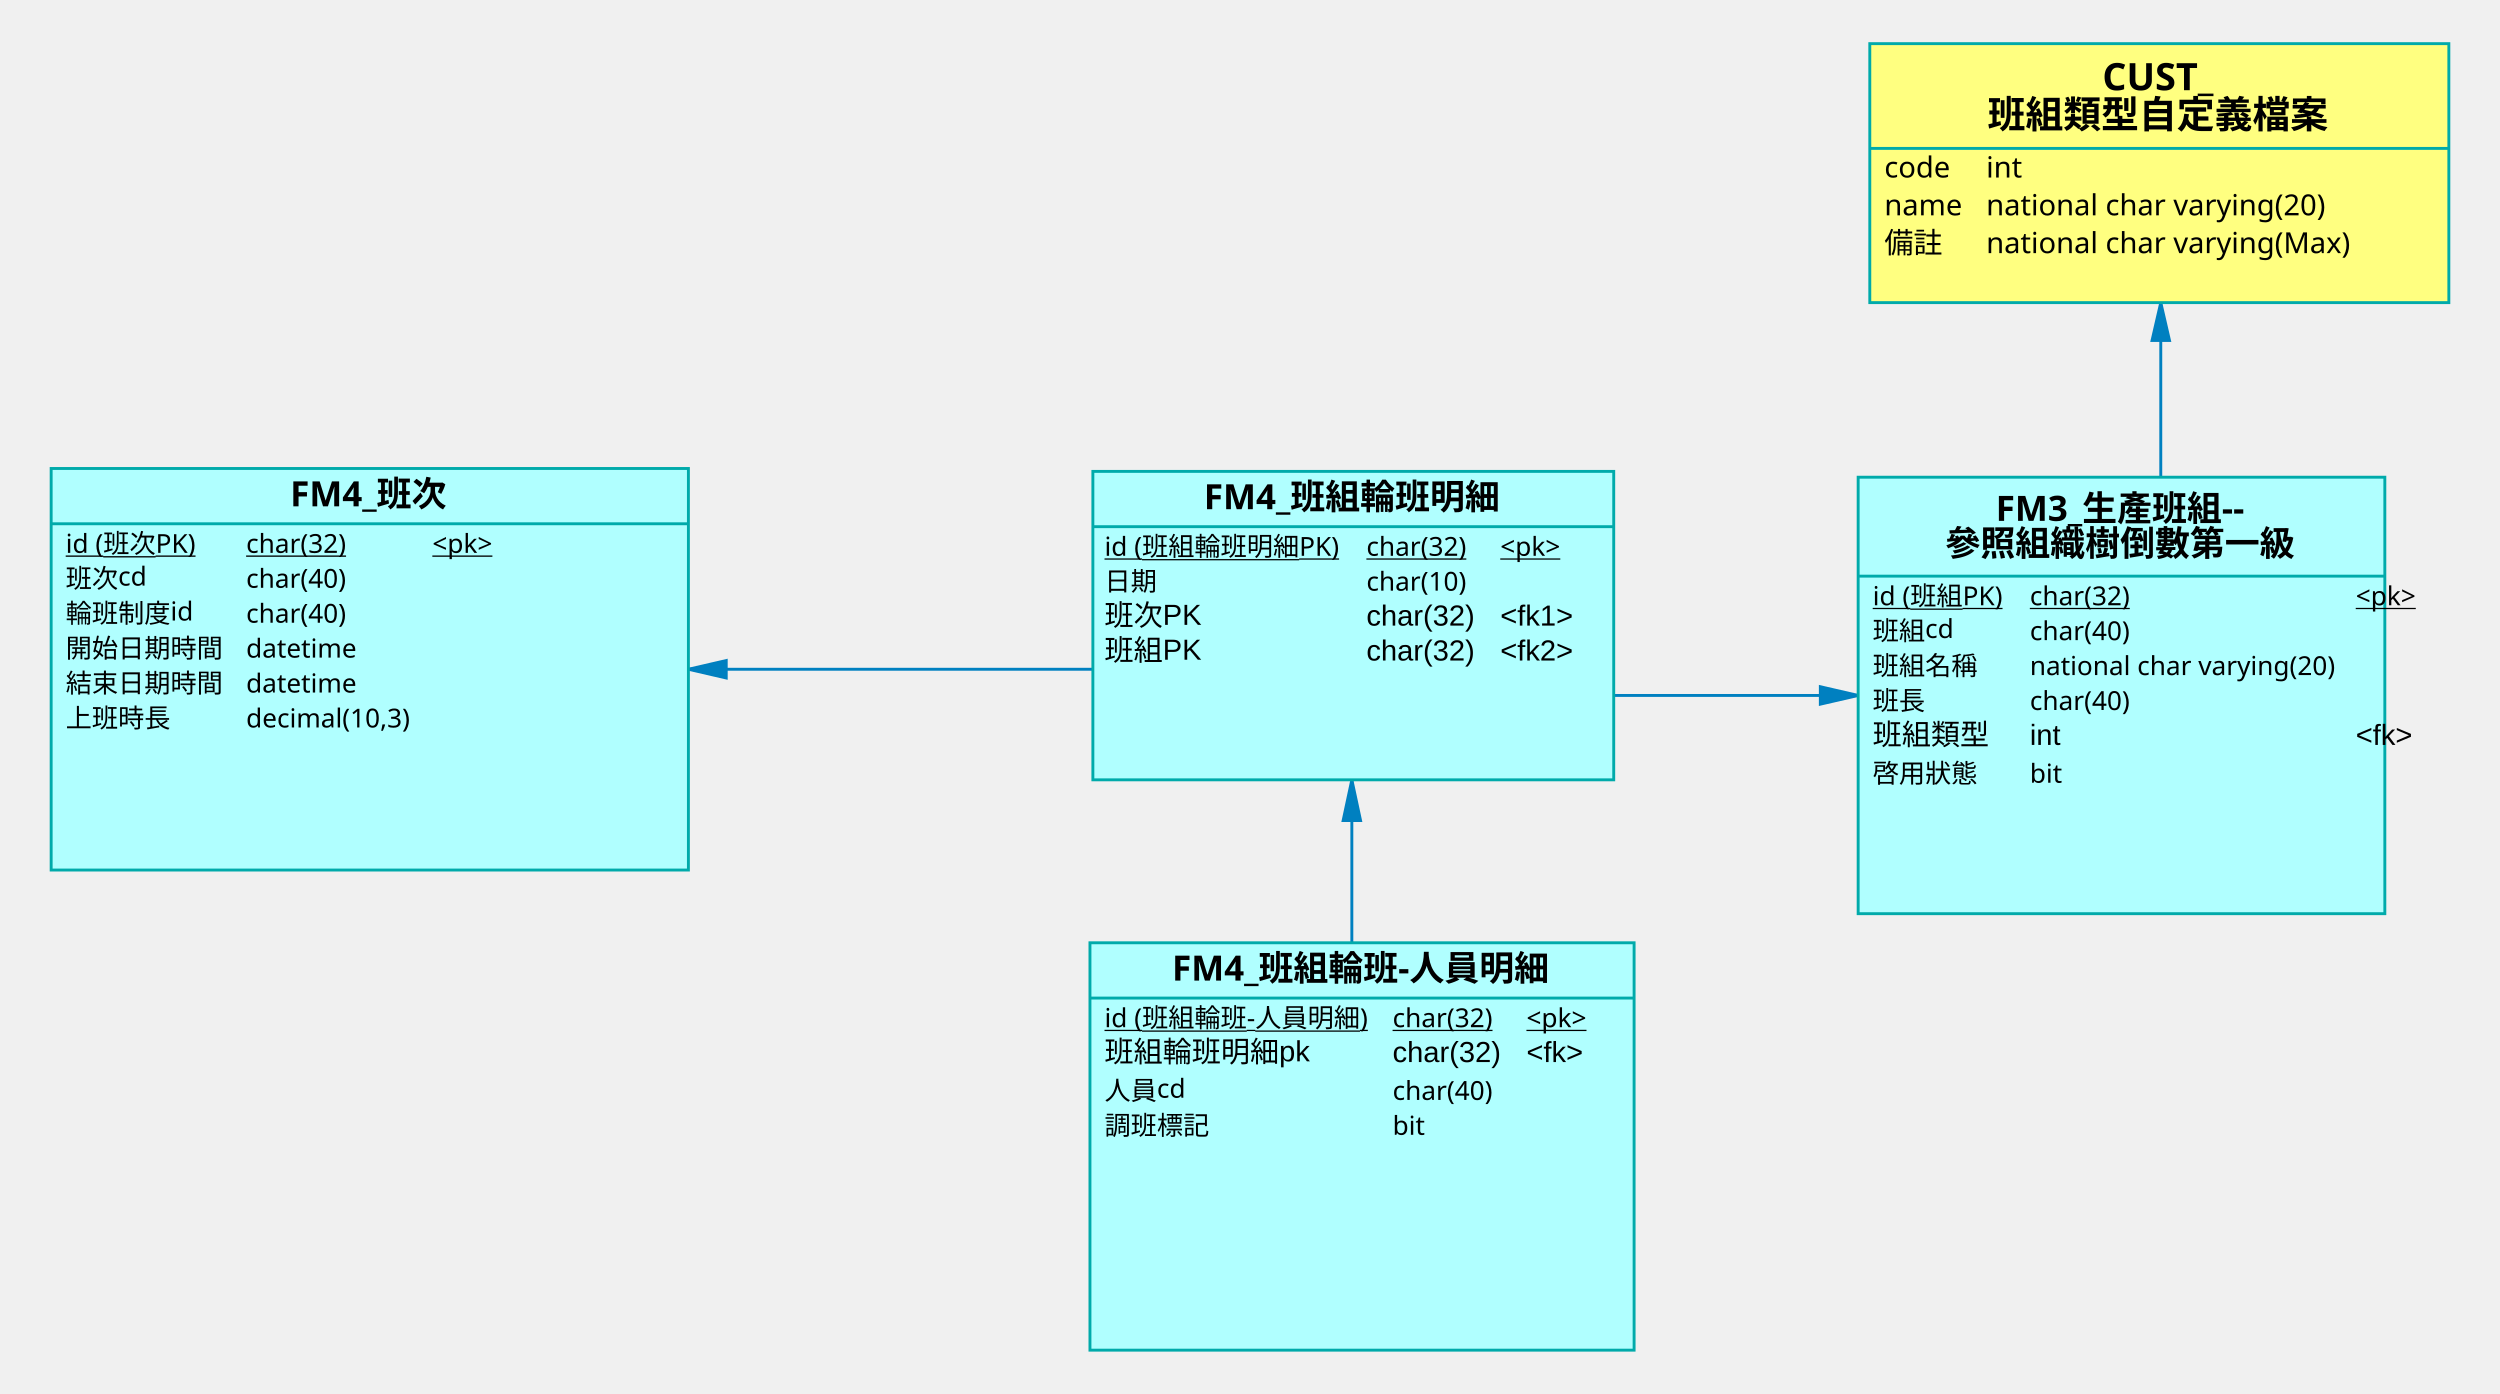
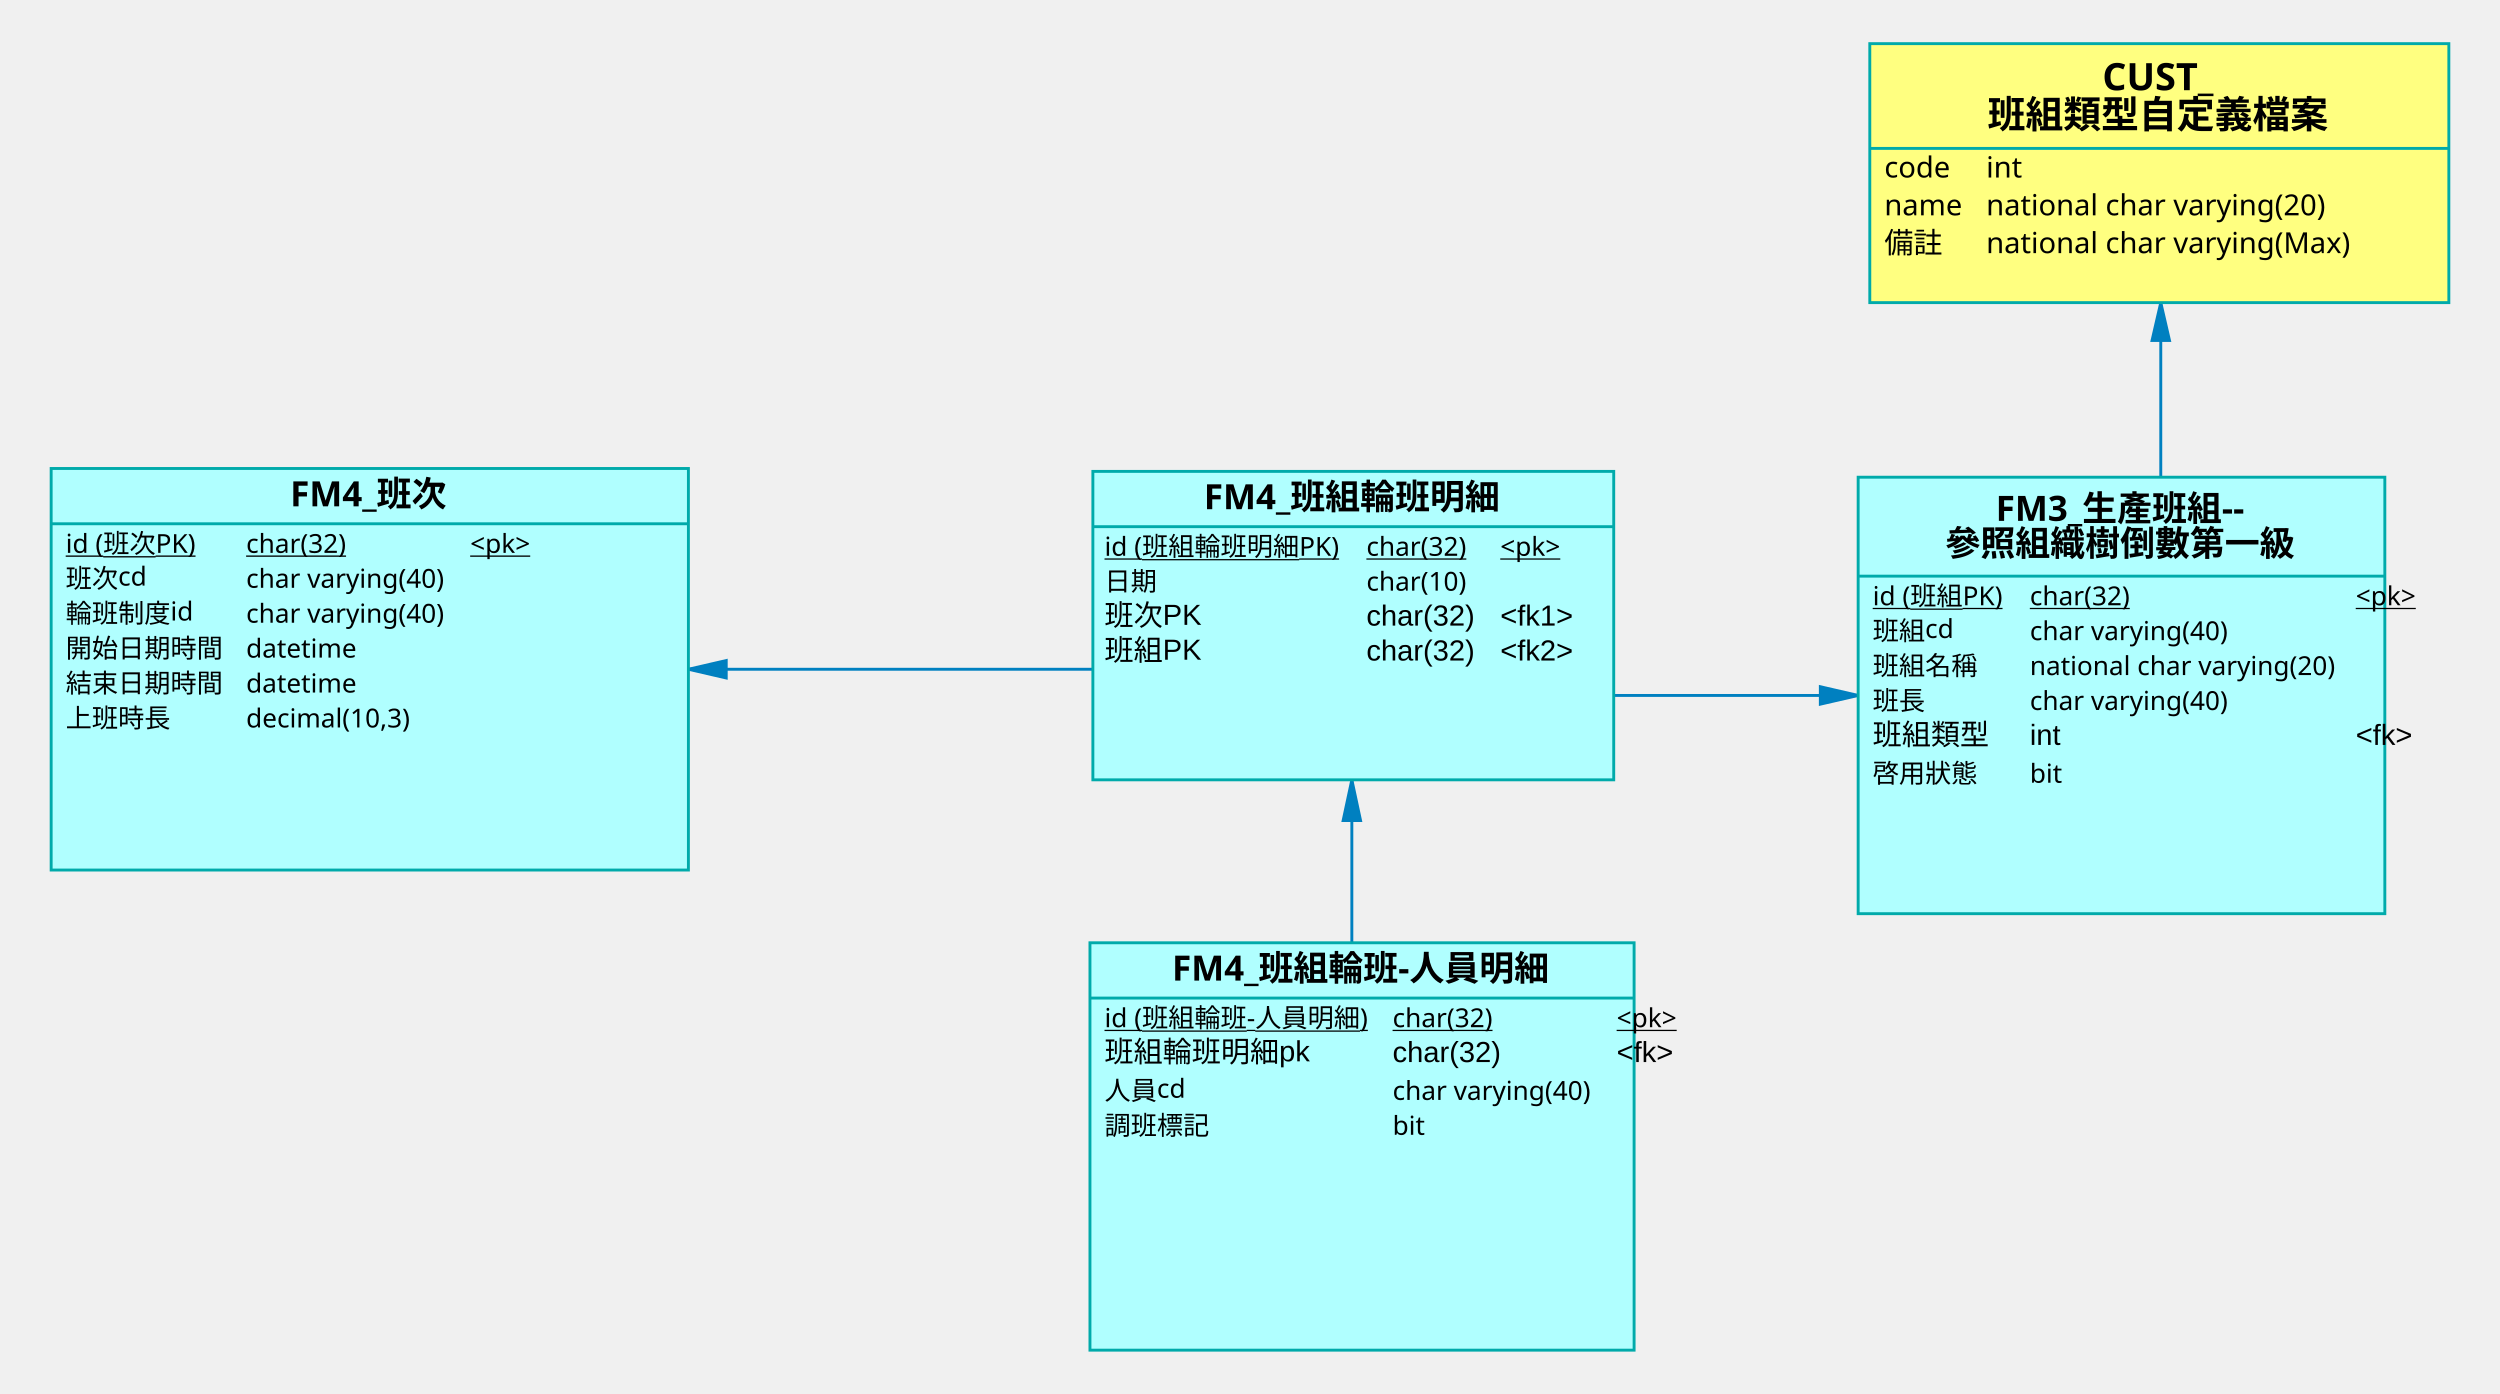
<svg xmlns="http://www.w3.org/2000/svg" xmlns:xlink="http://www.w3.org/1999/xlink" width="226mm" height="126mm" version="1.1" viewBox="0 0 854 479">
  <polyline fill="none" points="373,230 234,230" stroke="#0080c0" stroke-width="1" />
  <polygon fill="#0080c0" points="234,230 247,227 247,233" stroke="#0080c0" stroke-width="1" stroke-linejoin="miter" />
  <polyline fill="none" points="552,239 636,239" stroke="#0080c0" stroke-width="1" />
  <polygon fill="#0080c0" points="636,239 623,242 623,236" stroke="#0080c0" stroke-width="1" stroke-linejoin="miter" />
  <polyline fill="none" points="462,324 462,268" stroke="#0080c0" stroke-width="1" />
  <polygon fill="#0080c0" points="462,268 465,282 459,282" stroke="#0080c0" stroke-width="1" stroke-linejoin="miter" />
  <polyline fill="none" points="740,164 740,104" stroke="#0080c0" stroke-width="1" />
  <polygon fill="#0080c0" points="740,104 743,117 737,117" stroke="#0080c0" stroke-width="1" stroke-linejoin="miter" />
  <a target="_parent" xlink:href="Fact33.htm#718">
    <rect x="15" y="161" fill="#ffffff" width="0" height="0" stroke="none" stroke-width="0" />
    <rect x="15" y="161" fill="#b0ffff" width="219" height="138" stroke="#00aaaa" stroke-width="1" />
    <text x="124" y="174" fill="#000000" font-size="12" font-family="'Arial Unicode MS','微軟雅黑'" font-weight="bold" text-anchor="middle">FM4_班次</text>
    <line x1="15" x2="234" y1="180" y2="180" stroke="#00aaaa" stroke-width="1" />
    <text x="20" y="190" fill="#000000" font-size="9" font-family="'Arial Unicode MS','微軟雅黑'" text-anchor="start" text-decoration="underline">id (班次PK)</text>
    <text x="20" y="202" fill="#000000" font-size="9" font-family="'Arial Unicode MS','微軟雅黑'" text-anchor="start">班次cd</text>
    <text x="20" y="214" fill="#000000" font-size="9" font-family="'Arial Unicode MS','微軟雅黑'" text-anchor="start">輪班制度id</text>
    <text x="20" y="226" fill="#000000" font-size="9" font-family="'Arial Unicode MS','微軟雅黑'" text-anchor="start">開始日期時間</text>
    <text x="20" y="238" fill="#000000" font-size="9" font-family="'Arial Unicode MS','微軟雅黑'" text-anchor="start">結束日期時間</text>
    <text x="20" y="250" fill="#000000" font-size="9" font-family="'Arial Unicode MS','微軟雅黑'" text-anchor="start">上班時長</text>
    <text x="82" y="190" fill="#000000" font-size="9" font-family="'Arial Unicode MS','微軟雅黑'" text-anchor="start" text-decoration="underline">char(32)</text>
-     <text x="82" y="202" fill="#000000" font-size="9" font-family="'Arial Unicode MS','微軟雅黑'" text-anchor="start">char(40)</text>
-     <text x="82" y="214" fill="#000000" font-size="9" font-family="'Arial Unicode MS','微軟雅黑'" text-anchor="start">char(40)</text>
+     <text x="82" y="202" fill="#000000" font-size="9" font-family="'Arial Unicode MS','微軟雅黑'" text-anchor="start">char varying(40)</text>
+     <text x="82" y="214" fill="#000000" font-size="9" font-family="'Arial Unicode MS','微軟雅黑'" text-anchor="start">char varying(40)</text>
    <text x="82" y="226" fill="#000000" font-size="9" font-family="'Arial Unicode MS','微軟雅黑'" text-anchor="start">datetime</text>
    <text x="82" y="238" fill="#000000" font-size="9" font-family="'Arial Unicode MS','微軟雅黑'" text-anchor="start">datetime</text>
    <text x="82" y="250" fill="#000000" font-size="9" font-family="'Arial Unicode MS','微軟雅黑'" text-anchor="start">decimal(10,3)</text>
-     <text x="146" y="190" fill="#000000" font-size="9" font-family="'Arial Unicode MS','微軟雅黑'" text-anchor="start" text-decoration="underline">&lt;pk&gt;</text>
+     <text x="159" y="190" fill="#000000" font-size="9" font-family="'Arial Unicode MS','微軟雅黑'" text-anchor="start" text-decoration="underline">&lt;pk&gt;</text>
  </a>
  <a target="_parent" xlink:href="Fact35.htm#814">
    <rect x="373" y="162" fill="#ffffff" width="0" height="0" stroke="none" stroke-width="0" />
    <rect x="373" y="162" fill="#b0ffff" width="179" height="106" stroke="#00aaaa" stroke-width="1" />
    <text x="462" y="175" fill="#000000" font-size="12" font-family="'Arial Unicode MS','微軟雅黑'" font-weight="bold" text-anchor="middle">FM4_班組輪班明細</text>
    <line x1="373" x2="552" y1="181" y2="181" stroke="#00aaaa" stroke-width="1" />
    <text x="377" y="191" fill="#000000" font-size="9" font-family="'Arial Unicode MS','微軟雅黑'" text-anchor="start" text-decoration="underline">id (班組輪班明細PK)</text>
    <text x="377" y="203" fill="#000000" font-size="9" font-family="'Arial Unicode MS','微軟雅黑'" text-anchor="start">日期</text>
    <text x="377" y="215" fill="#000000" font-size="10" font-family="'Arial Unicode MS','Arial'" text-anchor="start">班次PK</text>
    <text x="377" y="227" fill="#000000" font-size="10" font-family="'Arial Unicode MS','Arial'" text-anchor="start">班組PK</text>
    <text x="467" y="191" fill="#000000" font-size="9" font-family="'Arial Unicode MS','微軟雅黑'" text-anchor="start" text-decoration="underline">char(32)</text>
    <text x="467" y="203" fill="#000000" font-size="9" font-family="'Arial Unicode MS','微軟雅黑'" text-anchor="start">char(10)</text>
    <text x="467" y="215" fill="#000000" font-size="10" font-family="'Arial Unicode MS','Arial'" text-anchor="start">char(32)</text>
    <text x="467" y="227" fill="#000000" font-size="10" font-family="'Arial Unicode MS','Arial'" text-anchor="start">char(32)</text>
    <text x="513" y="191" fill="#000000" font-size="9" font-family="'Arial Unicode MS','微軟雅黑'" text-anchor="start" text-decoration="underline">&lt;pk&gt;</text>
    <text x="513" y="215" fill="#000000" font-size="10" font-family="'Arial Unicode MS','Arial'" text-anchor="start">&lt;fk1&gt;</text>
    <text x="513" y="227" fill="#000000" font-size="10" font-family="'Arial Unicode MS','Arial'" text-anchor="start">&lt;fk2&gt;</text>
  </a>
  <a target="_parent" xlink:href="Fact34.htm#772">
    <rect x="372" y="324" fill="#ffffff" width="0" height="0" stroke="none" stroke-width="0" />
    <rect x="372" y="324" fill="#b0ffff" width="187" height="140" stroke="#00aaaa" stroke-width="1" />
    <text x="465" y="337" fill="#000000" font-size="12" font-family="'Arial Unicode MS','微軟雅黑'" font-weight="bold" text-anchor="middle">FM4_班組輪班-人員明細</text>
    <line x1="372" x2="559" y1="343" y2="343" stroke="#00aaaa" stroke-width="1" />
    <text x="377" y="353" fill="#000000" font-size="9" font-family="'Arial Unicode MS','微軟雅黑'" text-anchor="start" text-decoration="underline">id (班組輪班-人員明細)</text>
    <text x="377" y="365" fill="#000000" font-size="10" font-family="'Arial Unicode MS','Arial'" text-anchor="start">班組輪班明細pk</text>
    <text x="377" y="378" fill="#000000" font-size="9" font-family="'Arial Unicode MS','微軟雅黑'" text-anchor="start">人員cd</text>
    <text x="377" y="390" fill="#000000" font-size="9" font-family="'Arial Unicode MS','微軟雅黑'" text-anchor="start">調班標記</text>
    <text x="476" y="353" fill="#000000" font-size="9" font-family="'Arial Unicode MS','微軟雅黑'" text-anchor="start" text-decoration="underline">char(32)</text>
    <text x="476" y="365" fill="#000000" font-size="10" font-family="'Arial Unicode MS','Arial'" text-anchor="start">char(32)</text>
-     <text x="476" y="378" fill="#000000" font-size="9" font-family="'Arial Unicode MS','微軟雅黑'" text-anchor="start">char(40)</text>
+     <text x="476" y="378" fill="#000000" font-size="9" font-family="'Arial Unicode MS','微軟雅黑'" text-anchor="start">char varying(40)</text>
    <text x="476" y="390" fill="#000000" font-size="9" font-family="'Arial Unicode MS','微軟雅黑'" text-anchor="start">bit</text>
-     <text x="522" y="353" fill="#000000" font-size="9" font-family="'Arial Unicode MS','微軟雅黑'" text-anchor="start" text-decoration="underline">&lt;pk&gt;</text>
-     <text x="522" y="365" fill="#000000" font-size="10" font-family="'Arial Unicode MS','Arial'" text-anchor="start">&lt;fk&gt;</text>
+     <text x="553" y="353" fill="#000000" font-size="9" font-family="'Arial Unicode MS','微軟雅黑'" text-anchor="start" text-decoration="underline">&lt;pk&gt;</text>
+     <text x="553" y="365" fill="#000000" font-size="10" font-family="'Arial Unicode MS','Arial'" text-anchor="start">&lt;fk&gt;</text>
  </a>
  <a target="_parent" xlink:href="Fact32.htm#662">
    <rect x="636" y="164" fill="#ffffff" width="0" height="0" stroke="none" stroke-width="0" />
    <rect x="636" y="164" fill="#b0ffff" width="181" height="150" stroke="#00aaaa" stroke-width="1" />
    <text x="726" y="179" fill="#000000" font-size="12" font-family="'Arial Unicode MS','微軟雅黑'" font-weight="bold" text-anchor="middle">FM3_生產班組--</text>
    <text x="726" y="191" fill="#000000" font-size="12" font-family="'Arial Unicode MS','微軟雅黑'" font-weight="bold" text-anchor="middle">參照組織樹倒數第一級</text>
    <line x1="636" x2="817" y1="198" y2="198" stroke="#00aaaa" stroke-width="1" />
    <text x="641" y="208" fill="#000000" font-size="9" font-family="'Arial Unicode MS','微軟雅黑'" text-anchor="start" text-decoration="underline">id (班組PK)</text>
    <text x="641" y="220" fill="#000000" font-size="9" font-family="'Arial Unicode MS','微軟雅黑'" text-anchor="start">班組cd</text>
    <text x="641" y="232" fill="#000000" font-size="9" font-family="'Arial Unicode MS','微軟雅黑'" text-anchor="start">班組名稱</text>
    <text x="641" y="244" fill="#000000" font-size="9" font-family="'Arial Unicode MS','微軟雅黑'" text-anchor="start">班長</text>
    <text x="641" y="256" fill="#000000" font-size="10" font-family="'Arial Unicode MS','Arial'" text-anchor="start">班組類型</text>
    <text x="641" y="269" fill="#000000" font-size="9" font-family="'Arial Unicode MS','微軟雅黑'" text-anchor="start">啓用狀態</text>
    <text x="695" y="208" fill="#000000" font-size="9" font-family="'Arial Unicode MS','微軟雅黑'" text-anchor="start" text-decoration="underline">char(32)</text>
-     <text x="695" y="220" fill="#000000" font-size="9" font-family="'Arial Unicode MS','微軟雅黑'" text-anchor="start">char(40)</text>
+     <text x="695" y="220" fill="#000000" font-size="9" font-family="'Arial Unicode MS','微軟雅黑'" text-anchor="start">char varying(40)</text>
    <text x="695" y="232" fill="#000000" font-size="9" font-family="'Arial Unicode MS','微軟雅黑'" text-anchor="start">national char varying(20)</text>
-     <text x="695" y="244" fill="#000000" font-size="9" font-family="'Arial Unicode MS','微軟雅黑'" text-anchor="start">char(40)</text>
+     <text x="695" y="244" fill="#000000" font-size="9" font-family="'Arial Unicode MS','微軟雅黑'" text-anchor="start">char varying(40)</text>
    <text x="695" y="256" fill="#000000" font-size="10" font-family="'Arial Unicode MS','Arial'" text-anchor="start">int</text>
    <text x="695" y="269" fill="#000000" font-size="9" font-family="'Arial Unicode MS','微軟雅黑'" text-anchor="start">bit</text>
    <text x="807" y="208" fill="#000000" font-size="9" font-family="'Arial Unicode MS','微軟雅黑'" text-anchor="start" text-decoration="underline">&lt;pk&gt;</text>
    <text x="807" y="256" fill="#000000" font-size="10" font-family="'Arial Unicode MS','Arial'" text-anchor="start">&lt;fk&gt;</text>
  </a>
  <a target="_parent" xlink:href="Fact18.htm#102">
    <rect x="640" y="15" fill="#ffffff" width="0" height="0" stroke="none" stroke-width="0" />
    <rect x="640" y="15" fill="#ffff80" width="199" height="89" stroke="#00aaaa" stroke-width="1" />
    <text x="739" y="31" fill="#000000" font-size="13" font-family="'Arial Unicode MS','微軟雅黑'" font-weight="bold" text-anchor="middle">CUST_</text>
    <text x="739" y="44" fill="#000000" font-size="13" font-family="'Arial Unicode MS','微軟雅黑'" font-weight="bold" text-anchor="middle">班組類型自定義檔案</text>
    <line x1="640" x2="839" y1="51" y2="51" stroke="#00aaaa" stroke-width="1" />
    <text x="645" y="61" fill="#000000" font-size="10" font-family="'Arial Unicode MS','微軟雅黑'" text-anchor="start">code</text>
    <text x="645" y="74" fill="#000000" font-size="10" font-family="'Arial Unicode MS','微軟雅黑'" text-anchor="start">name</text>
    <text x="645" y="87" fill="#000000" font-size="10" font-family="'Arial Unicode MS','微軟雅黑'" text-anchor="start">備註</text>
    <text x="680" y="61" fill="#000000" font-size="10" font-family="'Arial Unicode MS','微軟雅黑'" text-anchor="start">int</text>
    <text x="680" y="74" fill="#000000" font-size="10" font-family="'Arial Unicode MS','微軟雅黑'" text-anchor="start">national char varying(20)</text>
    <text x="680" y="87" fill="#000000" font-size="10" font-family="'Arial Unicode MS','微軟雅黑'" text-anchor="start">national char varying(Max)</text>
  </a>
</svg>
